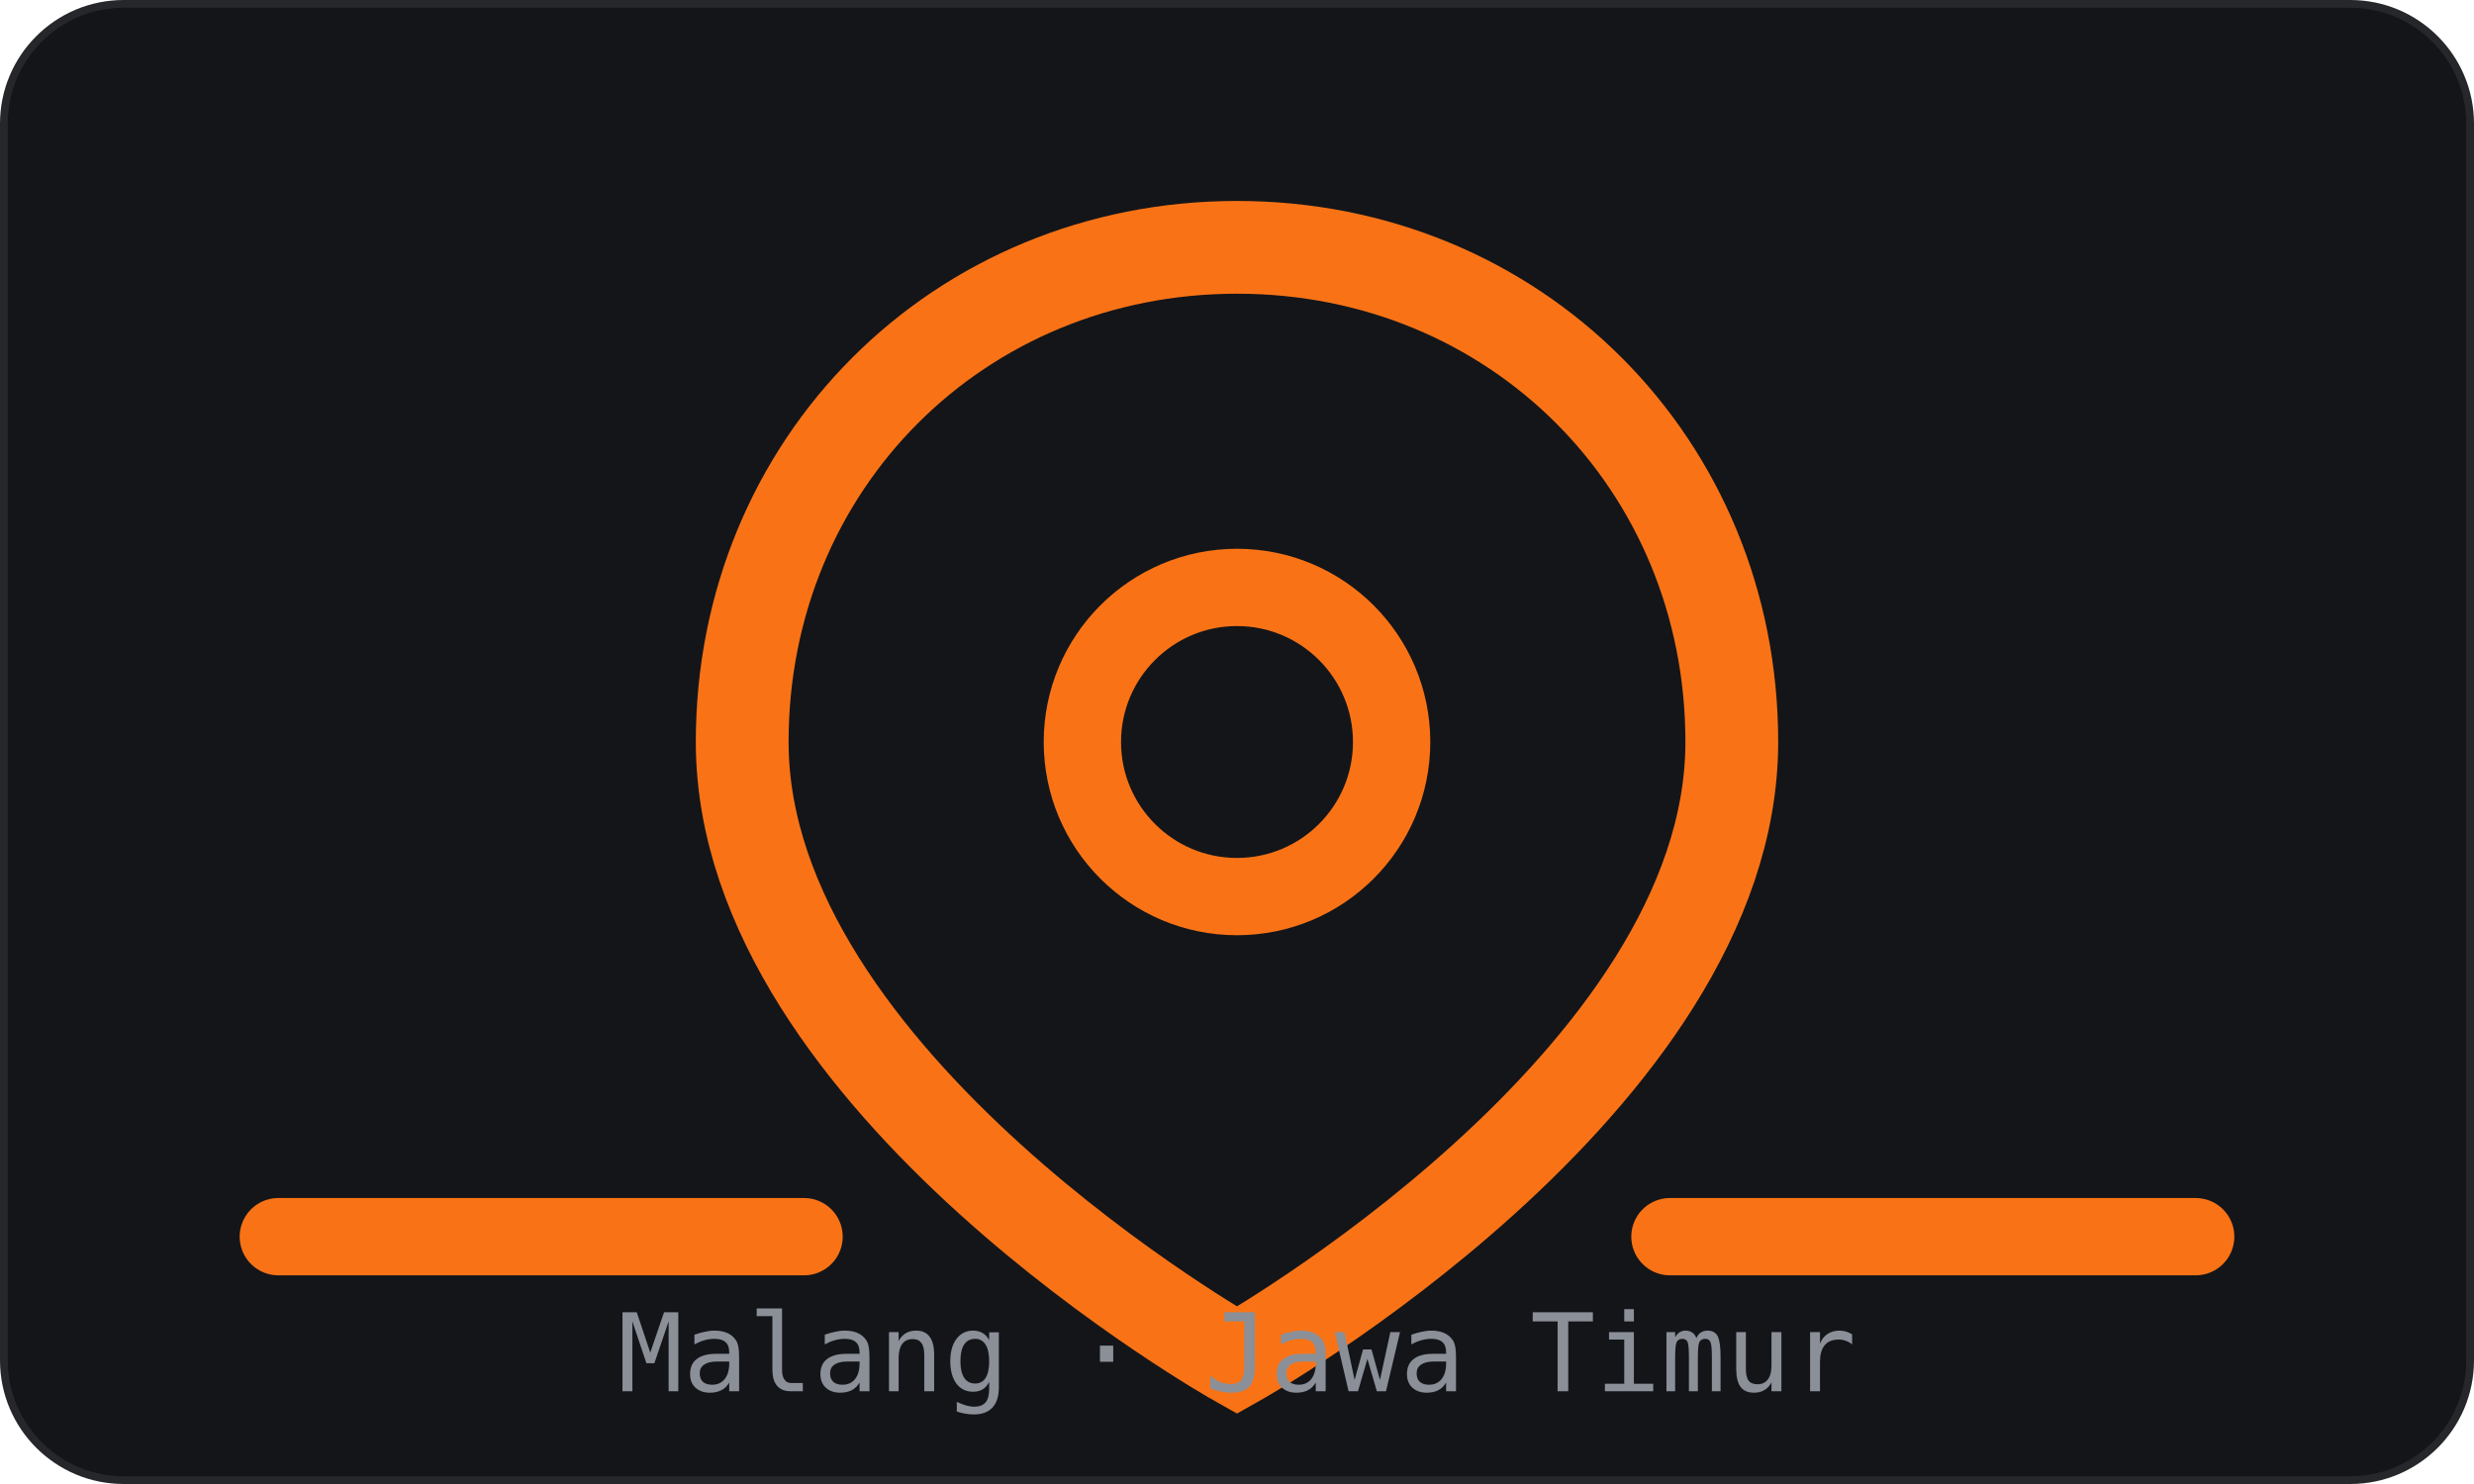
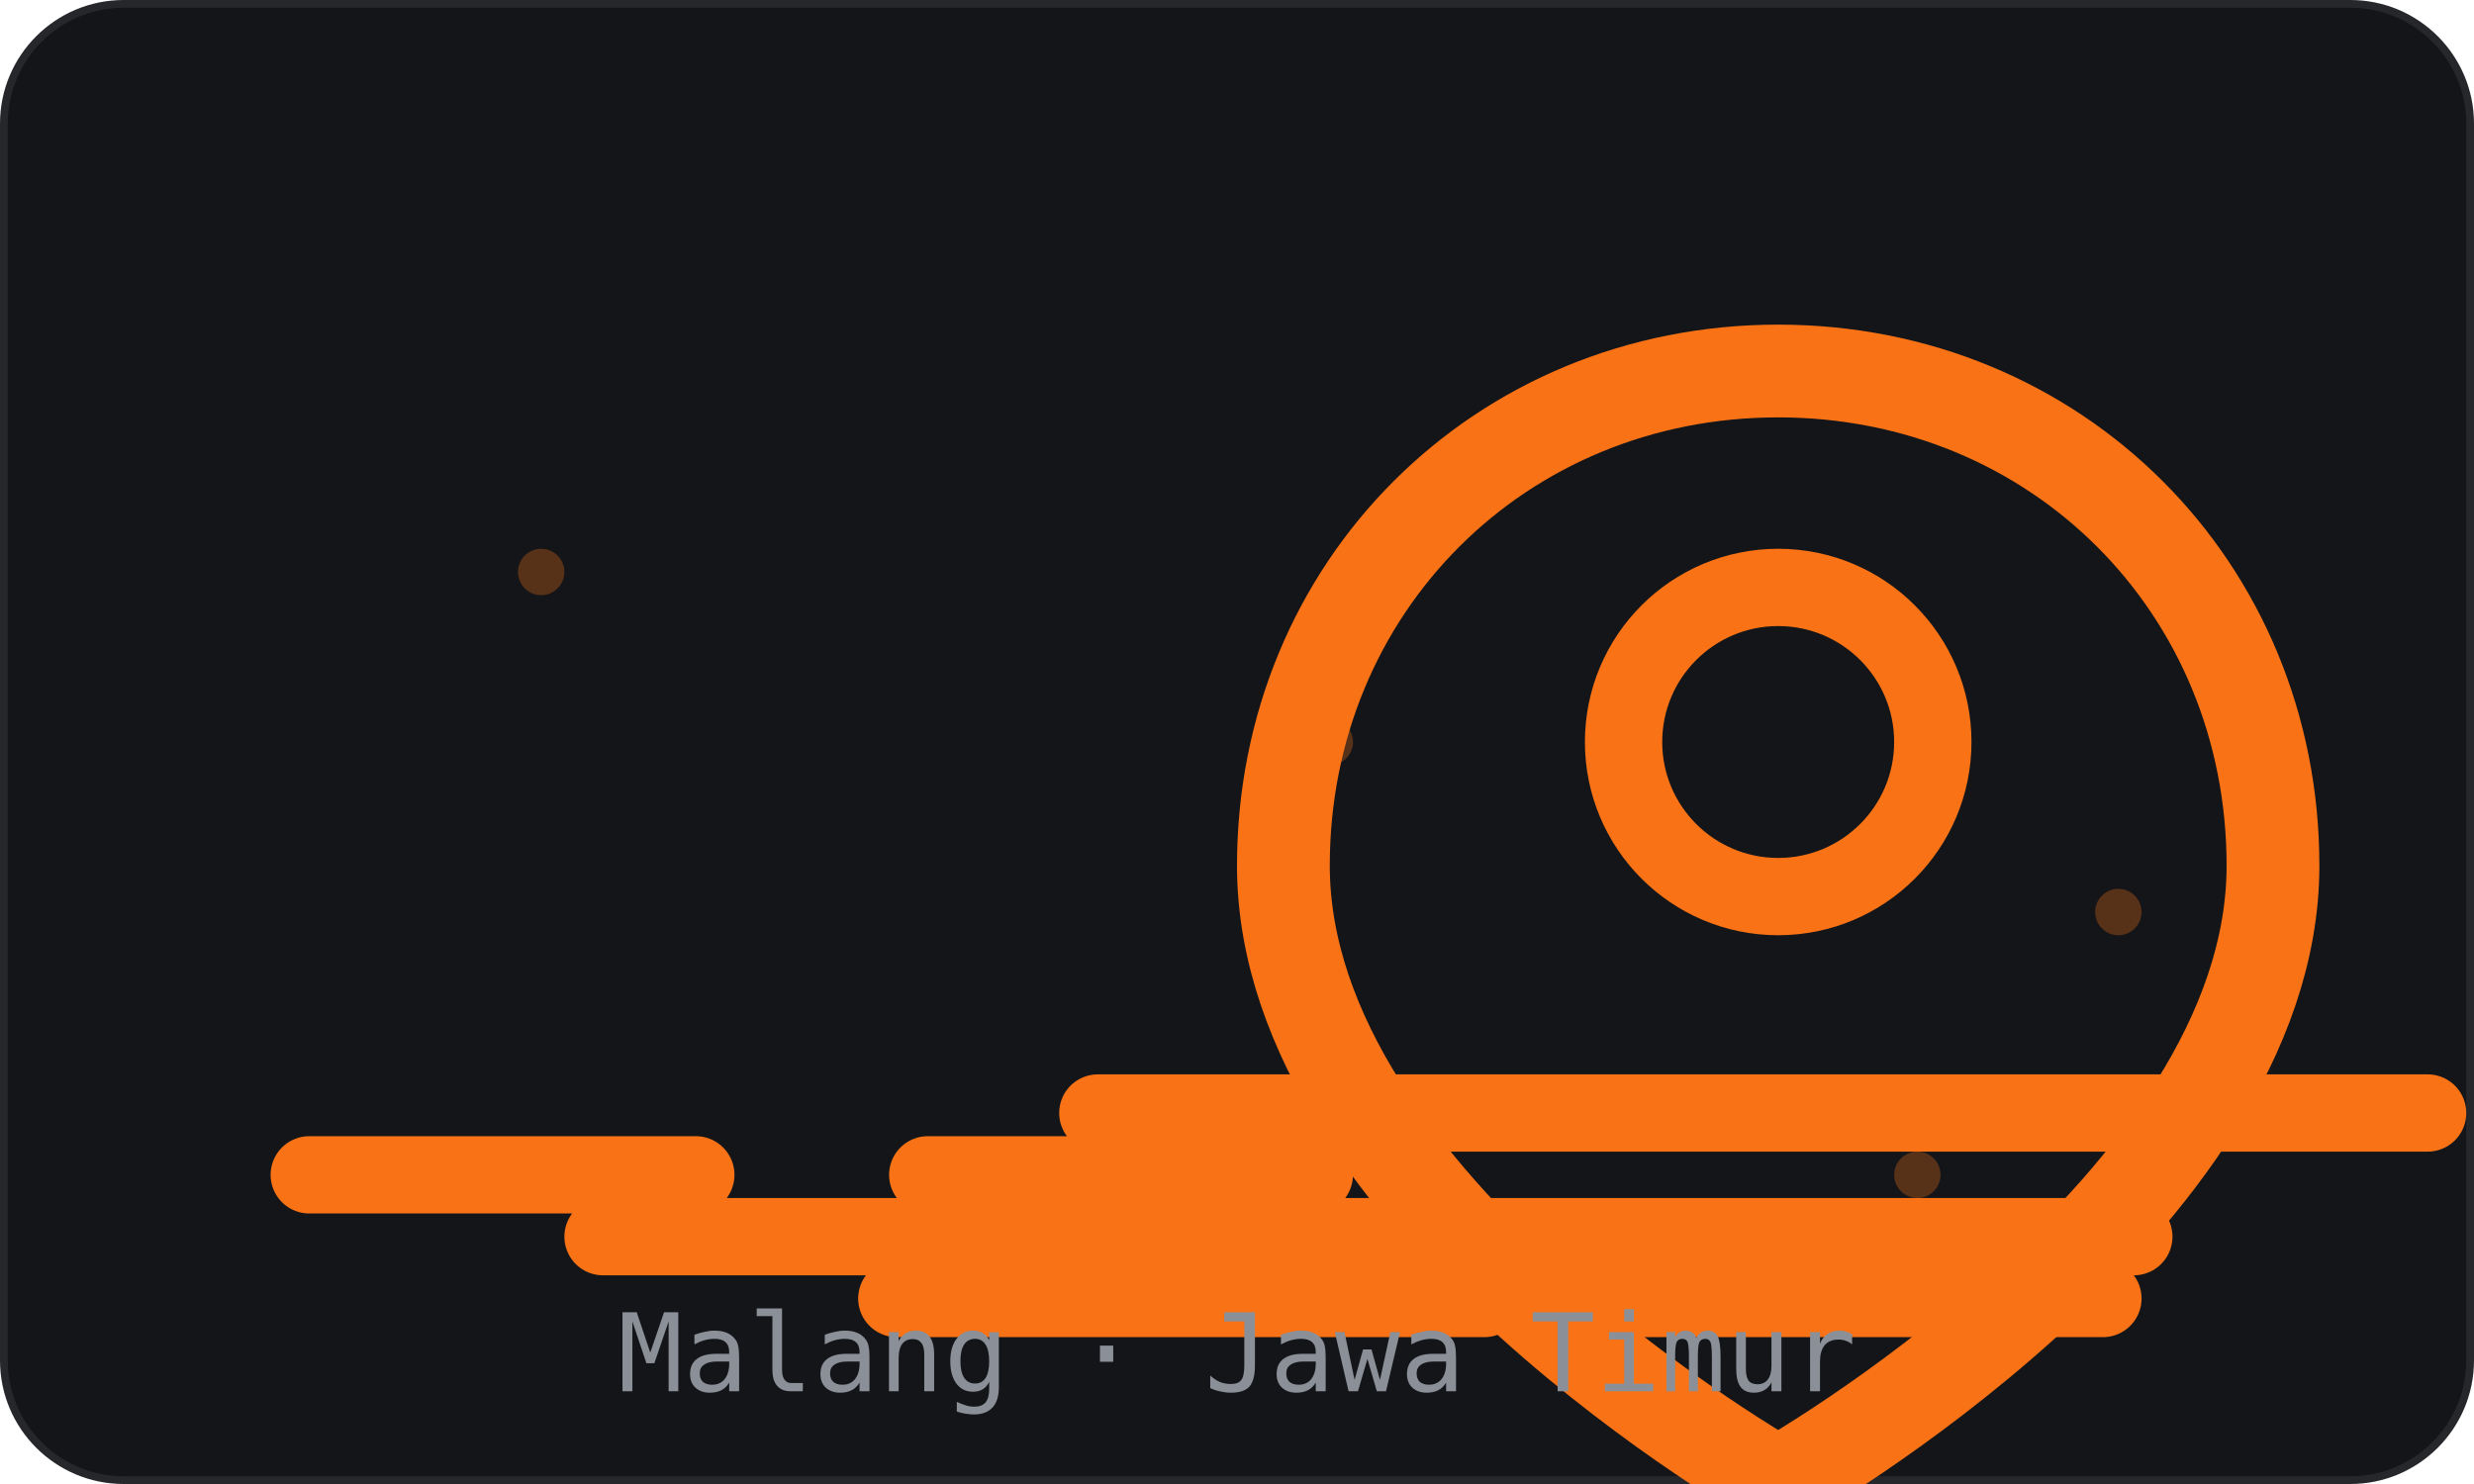
<svg xmlns="http://www.w3.org/2000/svg" viewBox="0 0 160 96" role="img">
  <rect width="160" height="96" rx="8" fill="#141519" stroke="rgba(255,255,255,0.08)" />
-   <path d="M80 16c-18 0-32 14-32 32 0 22 32 40 32 40s32-18 32-40c0-18-14-32-32-32Z" fill="none" stroke="#f97316" stroke-width="6" />
-   <circle cx="80" cy="48" r="10" fill="none" stroke="#f97316" stroke-width="5" />
-   <path d="M18 80h34m56 0h34" stroke="#f97316" stroke-width="5" stroke-linecap="round" />
+   <circle cx="137" cy="59" r="1.5" fill="#f97316" opacity="0.3" />
+   <circle cx="86" cy="48" r="1.5" fill="#f97316" opacity="0.3" />
+   <circle cx="35" cy="37" r="1.5" fill="#f97316" opacity="0.3" />
+   <circle cx="124" cy="76" r="1.5" fill="#f97316" opacity="0.3" />
+   <path d="M115 24c-18 0-32 14-32 32 0 22 32 40 32 40s32-18 32-40c0-18-14-32-32-32Z" fill="none" stroke="#f97316" stroke-width="6" />
+   <circle cx="115" cy="48" r="10" fill="none" stroke="#f97316" stroke-width="5" />
+   <path d="M71 72h46m-6 0h46 M20 76h25m15 0h25 M39 80h59m-19 0h59 M58 84h38m2 0h38 " stroke="#f97316" stroke-width="5" stroke-linecap="round" />
  <text x="80" y="90" font-family="monospace" font-size="7" fill="#8a8f98" text-anchor="middle">Malang · Jawa Timur</text>
</svg>
